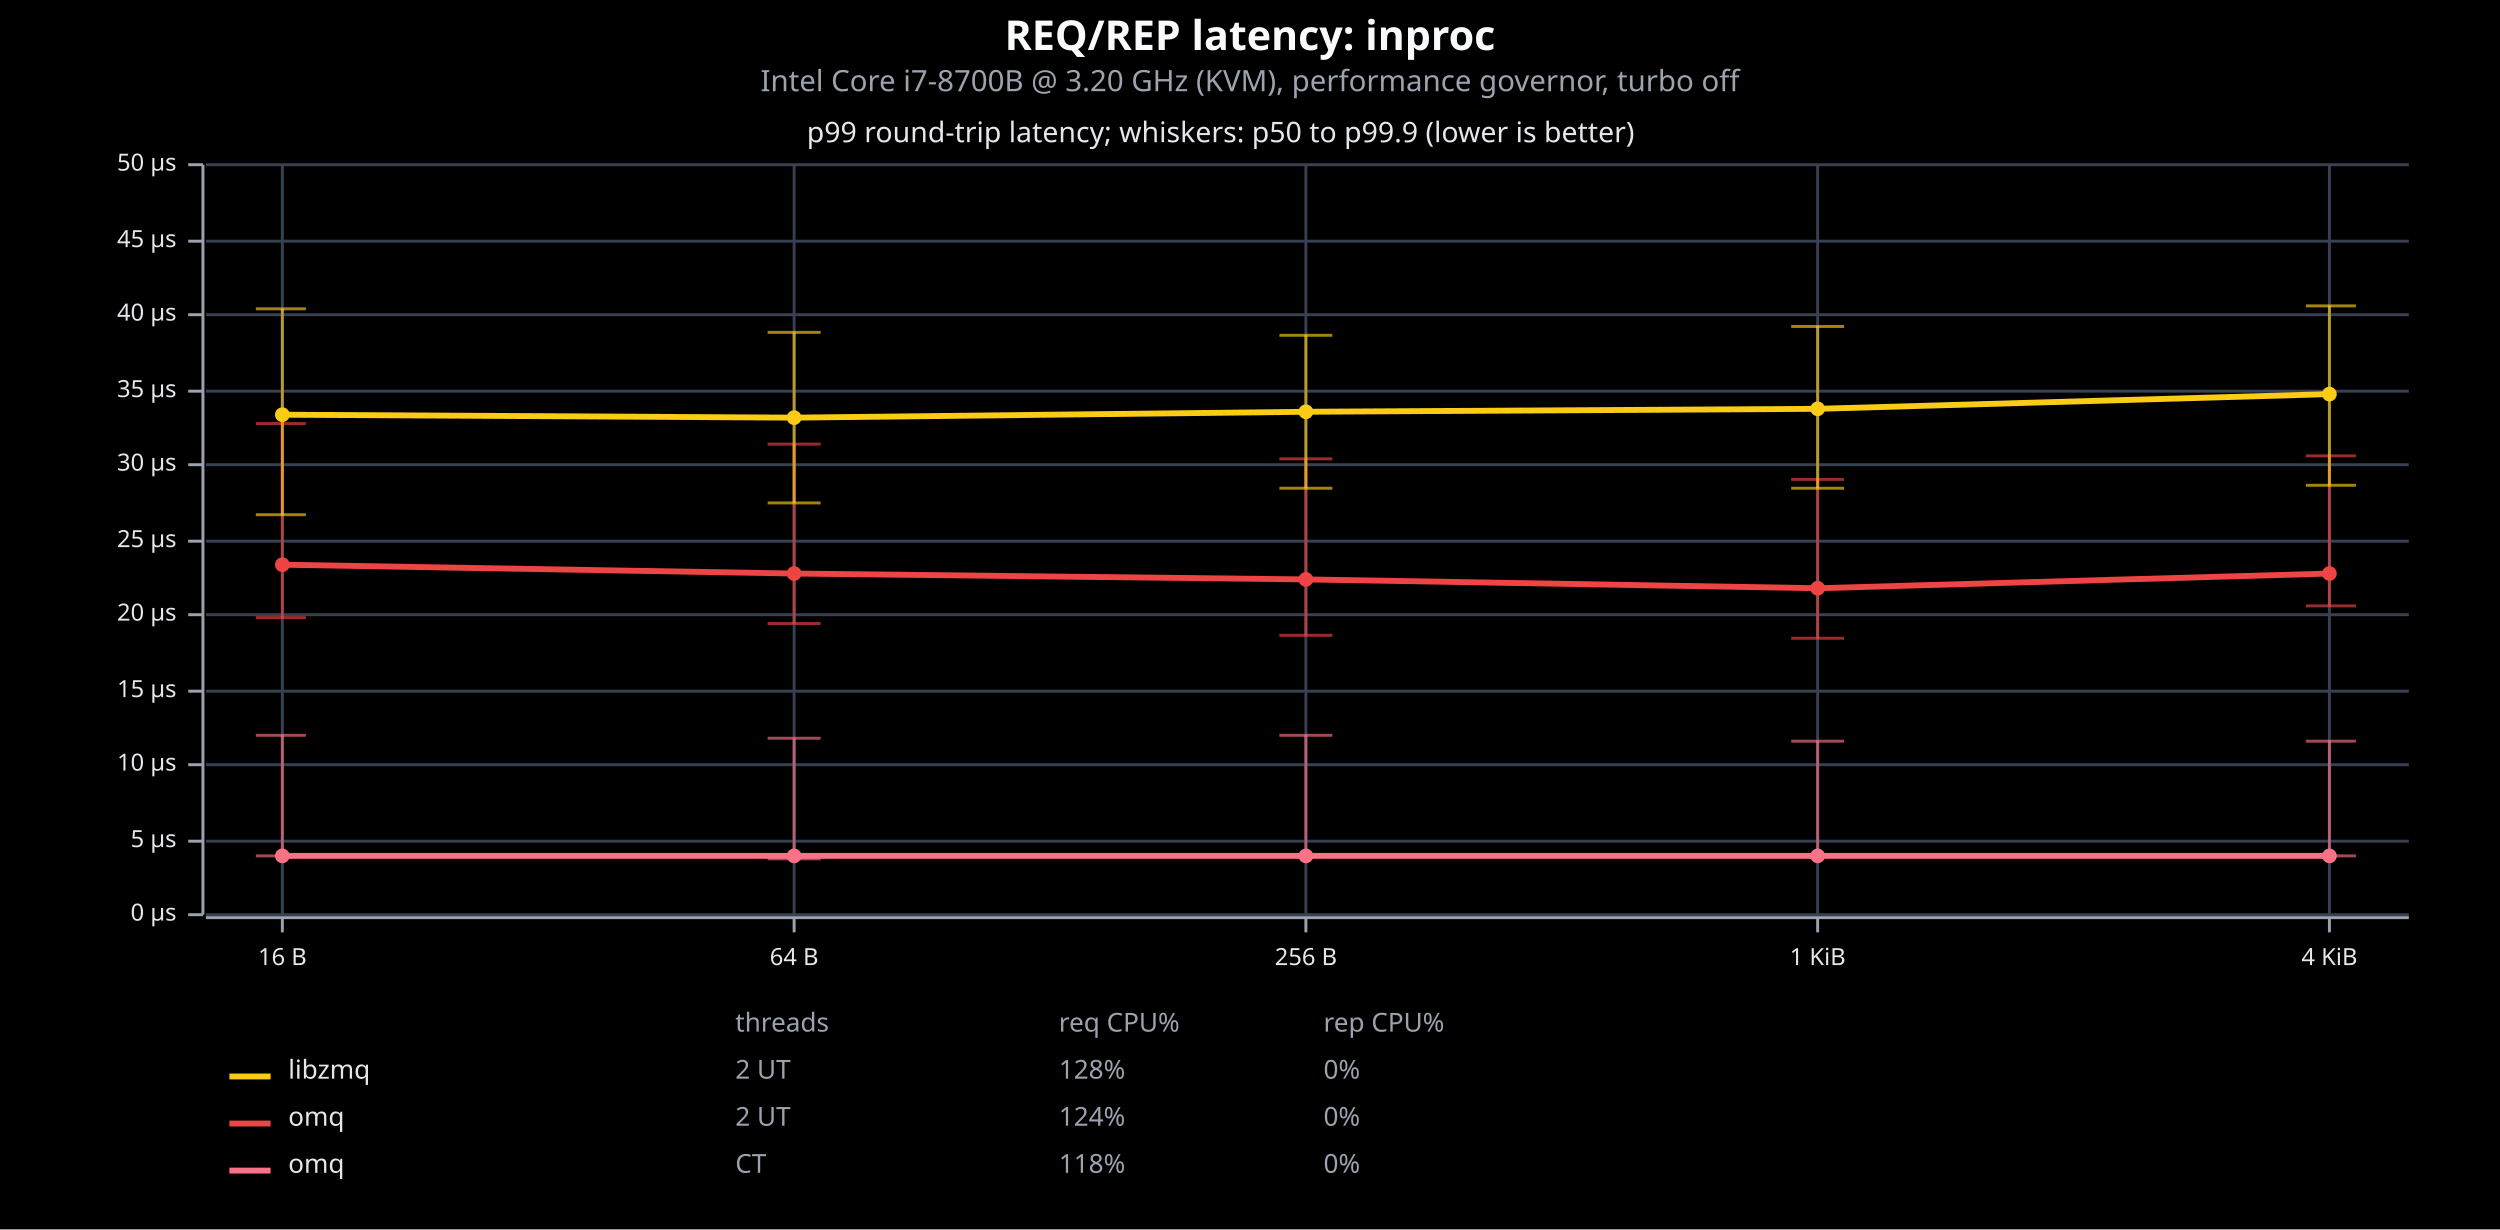
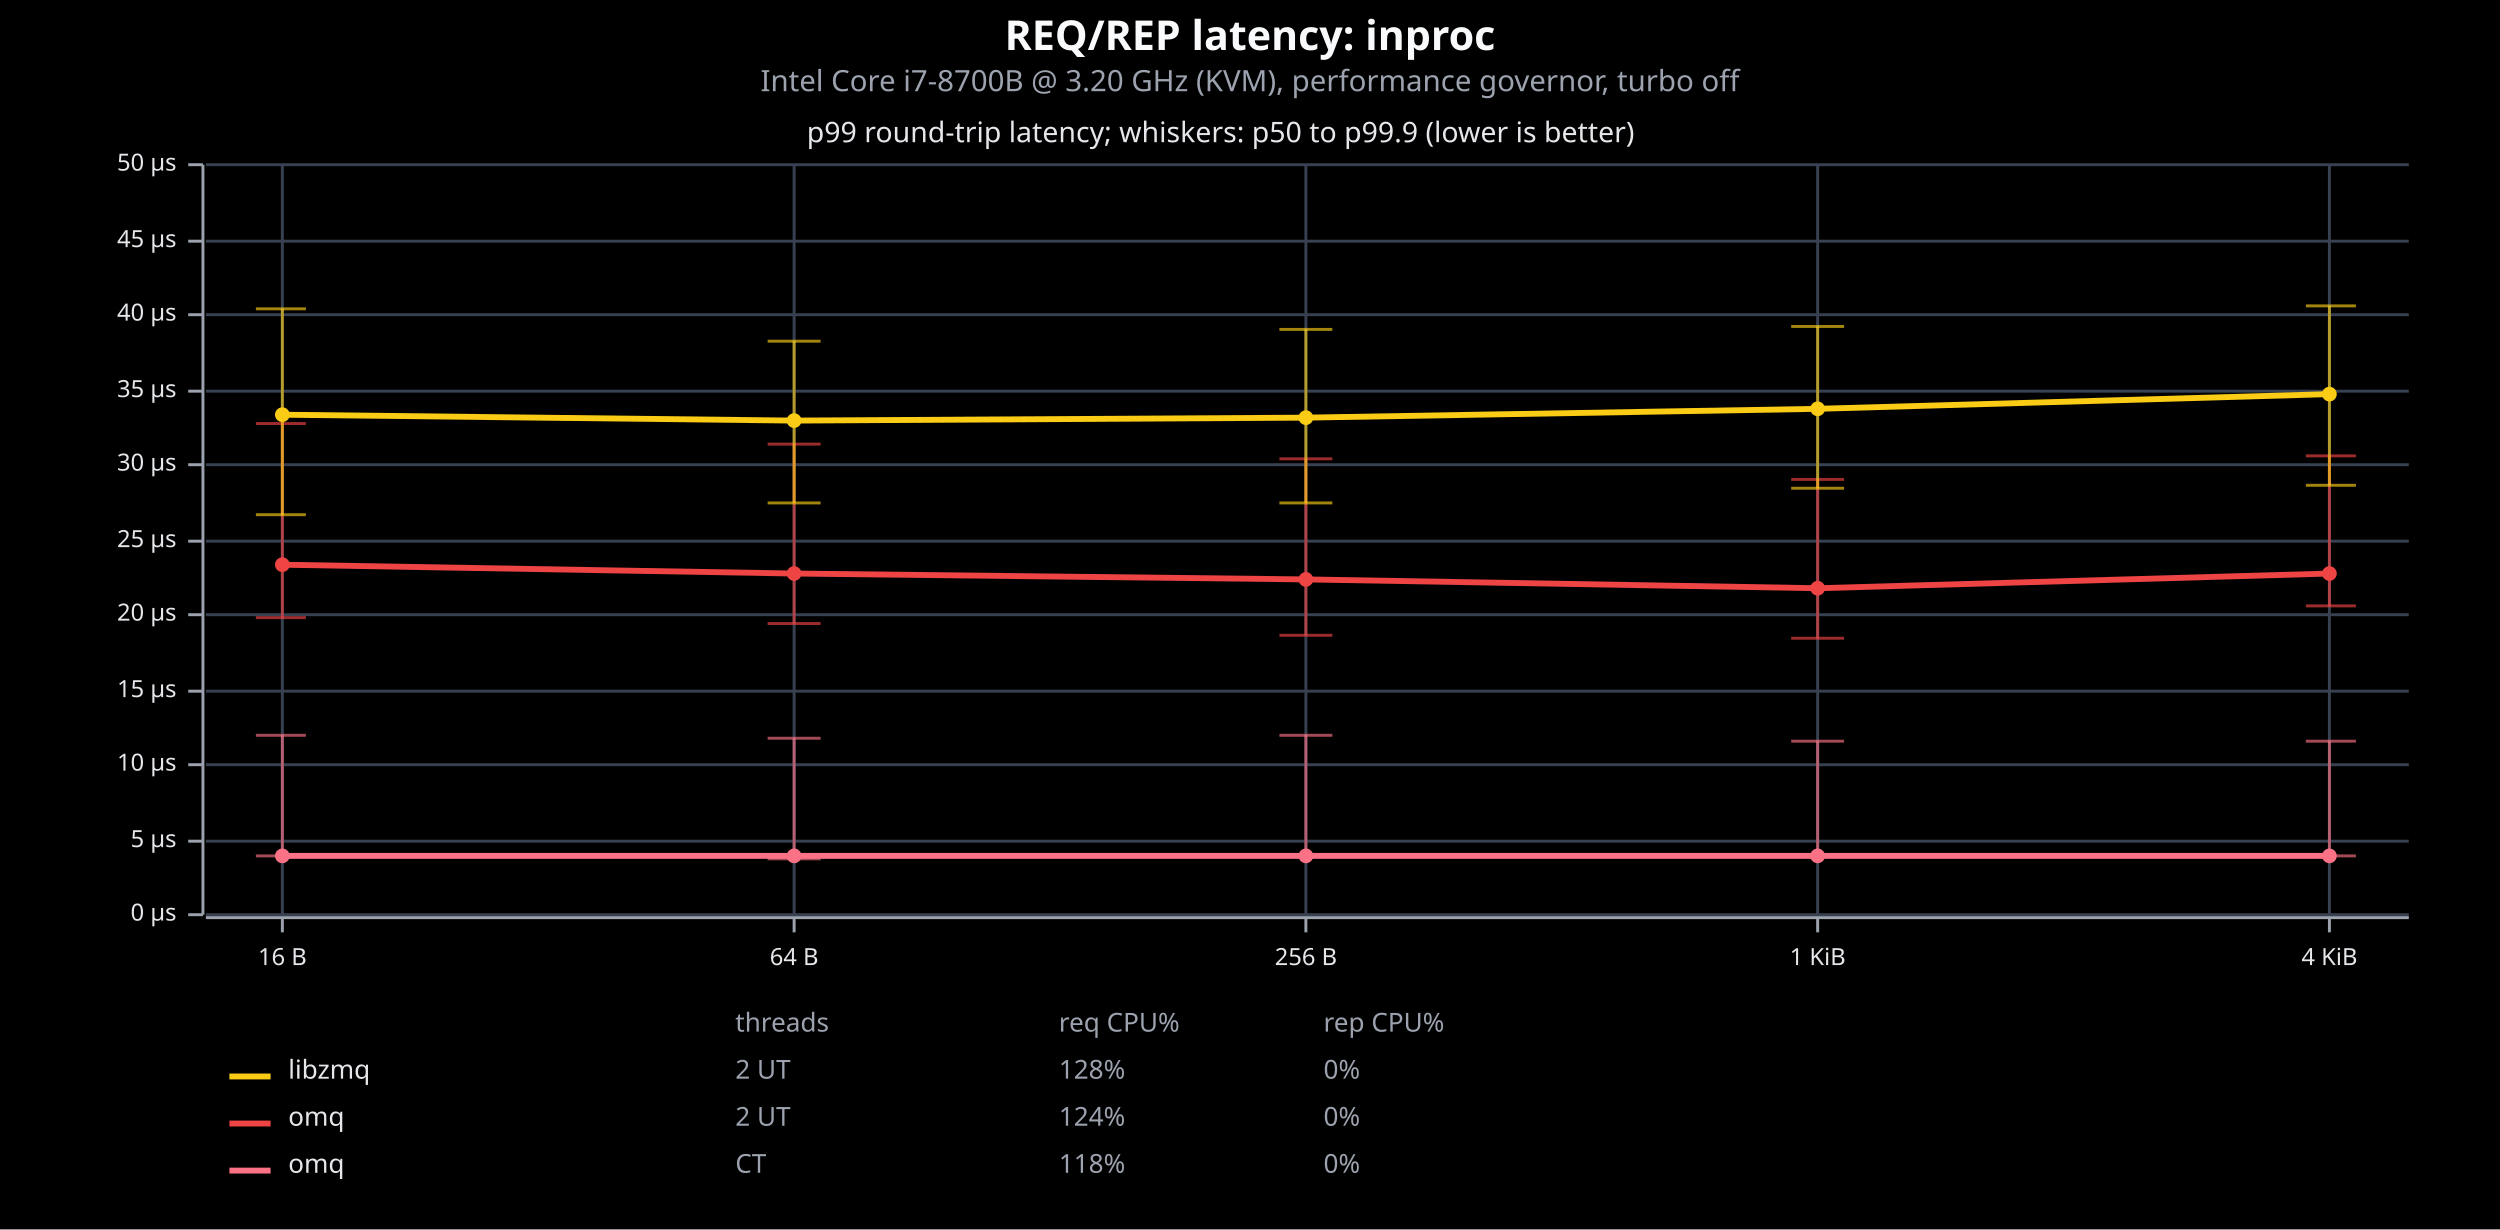
<svg xmlns="http://www.w3.org/2000/svg" viewBox="0 0 850 418" font-family="system-ui, -apple-system, sans-serif">
  <rect x="0" y="0" width="850" height="418" opacity="1" fill="#000000" stroke="none" />
  <text x="425" y="17" text-anchor="middle" font-family="sans-serif" font-size="14" font-weight="bold" fill="#F9FAFB">REQ/REP latency: inproc</text>
  <text x="425" y="31" text-anchor="middle" font-family="sans-serif" font-size="10" fill="#9CA3AF">Intel Core i7-8700B @ 3.20 GHz (KVM), performance governor, turbo off</text>
  <text x="415" y="41" dy="0.76em" text-anchor="middle" font-family="sans-serif" font-size="9.677" opacity="1" fill="#E5E7EB">
p99 round-trip latency; whiskers: p50 to p99.9 (lower is better)
</text>
  <line opacity="1" stroke="#374151" stroke-width="1" x1="96" y1="311" x2="96" y2="56" />
  <line opacity="1" stroke="#374151" stroke-width="1" x1="270" y1="311" x2="270" y2="56" />
  <line opacity="1" stroke="#374151" stroke-width="1" x1="444" y1="311" x2="444" y2="56" />
  <line opacity="1" stroke="#374151" stroke-width="1" x1="618" y1="311" x2="618" y2="56" />
  <line opacity="1" stroke="#374151" stroke-width="1" x1="792" y1="311" x2="792" y2="56" />
  <line opacity="1" stroke="#374151" stroke-width="1" x1="70" y1="311" x2="819" y2="311" />
  <line opacity="1" stroke="#374151" stroke-width="1" x1="70" y1="286" x2="819" y2="286" />
  <line opacity="1" stroke="#374151" stroke-width="1" x1="70" y1="260" x2="819" y2="260" />
  <line opacity="1" stroke="#374151" stroke-width="1" x1="70" y1="235" x2="819" y2="235" />
  <line opacity="1" stroke="#374151" stroke-width="1" x1="70" y1="209" x2="819" y2="209" />
  <line opacity="1" stroke="#374151" stroke-width="1" x1="70" y1="184" x2="819" y2="184" />
  <line opacity="1" stroke="#374151" stroke-width="1" x1="70" y1="158" x2="819" y2="158" />
  <line opacity="1" stroke="#374151" stroke-width="1" x1="70" y1="133" x2="819" y2="133" />
  <line opacity="1" stroke="#374151" stroke-width="1" x1="70" y1="107" x2="819" y2="107" />
  <line opacity="1" stroke="#374151" stroke-width="1" x1="70" y1="82" x2="819" y2="82" />
  <line opacity="1" stroke="#374151" stroke-width="1" x1="70" y1="56" x2="819" y2="56" />
  <polyline fill="none" opacity="1" stroke="#9CA3AF" stroke-width="1" points="69,56 69,311 " />
  <text x="60" y="311" dy="0.5ex" text-anchor="end" font-family="sans-serif" font-size="8.065" opacity="1" fill="#E5E7EB">
0 μs
</text>
  <polyline fill="none" opacity="1" stroke="#9CA3AF" stroke-width="1" points="64,311 69,311 " />
  <text x="60" y="286" dy="0.5ex" text-anchor="end" font-family="sans-serif" font-size="8.065" opacity="1" fill="#E5E7EB">
5 μs
</text>
  <polyline fill="none" opacity="1" stroke="#9CA3AF" stroke-width="1" points="64,286 69,286 " />
  <text x="60" y="260" dy="0.5ex" text-anchor="end" font-family="sans-serif" font-size="8.065" opacity="1" fill="#E5E7EB">
10 μs
</text>
  <polyline fill="none" opacity="1" stroke="#9CA3AF" stroke-width="1" points="64,260 69,260 " />
  <text x="60" y="235" dy="0.5ex" text-anchor="end" font-family="sans-serif" font-size="8.065" opacity="1" fill="#E5E7EB">
15 μs
</text>
  <polyline fill="none" opacity="1" stroke="#9CA3AF" stroke-width="1" points="64,235 69,235 " />
  <text x="60" y="209" dy="0.5ex" text-anchor="end" font-family="sans-serif" font-size="8.065" opacity="1" fill="#E5E7EB">
20 μs
</text>
  <polyline fill="none" opacity="1" stroke="#9CA3AF" stroke-width="1" points="64,209 69,209 " />
  <text x="60" y="184" dy="0.5ex" text-anchor="end" font-family="sans-serif" font-size="8.065" opacity="1" fill="#E5E7EB">
25 μs
</text>
  <polyline fill="none" opacity="1" stroke="#9CA3AF" stroke-width="1" points="64,184 69,184 " />
  <text x="60" y="158" dy="0.5ex" text-anchor="end" font-family="sans-serif" font-size="8.065" opacity="1" fill="#E5E7EB">
30 μs
</text>
  <polyline fill="none" opacity="1" stroke="#9CA3AF" stroke-width="1" points="64,158 69,158 " />
  <text x="60" y="133" dy="0.5ex" text-anchor="end" font-family="sans-serif" font-size="8.065" opacity="1" fill="#E5E7EB">
35 μs
</text>
  <polyline fill="none" opacity="1" stroke="#9CA3AF" stroke-width="1" points="64,133 69,133 " />
  <text x="60" y="107" dy="0.5ex" text-anchor="end" font-family="sans-serif" font-size="8.065" opacity="1" fill="#E5E7EB">
40 μs
</text>
  <polyline fill="none" opacity="1" stroke="#9CA3AF" stroke-width="1" points="64,107 69,107 " />
  <text x="60" y="82" dy="0.5ex" text-anchor="end" font-family="sans-serif" font-size="8.065" opacity="1" fill="#E5E7EB">
45 μs
</text>
  <polyline fill="none" opacity="1" stroke="#9CA3AF" stroke-width="1" points="64,82 69,82 " />
  <text x="60" y="56" dy="0.5ex" text-anchor="end" font-family="sans-serif" font-size="8.065" opacity="1" fill="#E5E7EB">
50 μs
</text>
  <polyline fill="none" opacity="1" stroke="#9CA3AF" stroke-width="1" points="64,56 69,56 " />
  <polyline fill="none" opacity="1" stroke="#9CA3AF" stroke-width="1" points="70,312 819,312 " />
  <text x="96" y="322" dy="0.76em" text-anchor="middle" font-family="sans-serif" font-size="8.065" opacity="1" fill="#E5E7EB">
16 B
</text>
  <polyline fill="none" opacity="1" stroke="#9CA3AF" stroke-width="1" points="96,312 96,317 " />
  <text x="270" y="322" dy="0.76em" text-anchor="middle" font-family="sans-serif" font-size="8.065" opacity="1" fill="#E5E7EB">
64 B
</text>
  <polyline fill="none" opacity="1" stroke="#9CA3AF" stroke-width="1" points="270,312 270,317 " />
  <text x="444" y="322" dy="0.76em" text-anchor="middle" font-family="sans-serif" font-size="8.065" opacity="1" fill="#E5E7EB">
256 B
</text>
  <polyline fill="none" opacity="1" stroke="#9CA3AF" stroke-width="1" points="444,312 444,317 " />
  <text x="618" y="322" dy="0.76em" text-anchor="middle" font-family="sans-serif" font-size="8.065" opacity="1" fill="#E5E7EB">
1 KiB
</text>
  <polyline fill="none" opacity="1" stroke="#9CA3AF" stroke-width="1" points="618,312 618,317 " />
  <text x="792" y="322" dy="0.76em" text-anchor="middle" font-family="sans-serif" font-size="8.065" opacity="1" fill="#E5E7EB">
4 KiB
</text>
  <polyline fill="none" opacity="1" stroke="#9CA3AF" stroke-width="1" points="792,312 792,317 " />
  <polyline fill="none" opacity="0.65" stroke="#FB7185" stroke-width="1" points="96,291 96,250 " />
  <polyline fill="none" opacity="0.65" stroke="#FB7185" stroke-width="1" points="87,291 104,291 " />
  <polyline fill="none" opacity="0.65" stroke="#FB7185" stroke-width="1" points="87,250 104,250 " />
  <polyline fill="none" opacity="0.65" stroke="#FB7185" stroke-width="1" points="270,292 270,251 " />
  <polyline fill="none" opacity="0.65" stroke="#FB7185" stroke-width="1" points="261,292 279,292 " />
  <polyline fill="none" opacity="0.65" stroke="#FB7185" stroke-width="1" points="261,251 279,251 " />
  <polyline fill="none" opacity="0.65" stroke="#FB7185" stroke-width="1" points="444,291 444,250 " />
  <polyline fill="none" opacity="0.65" stroke="#FB7185" stroke-width="1" points="435,291 453,291 " />
  <polyline fill="none" opacity="0.65" stroke="#FB7185" stroke-width="1" points="435,250 453,250 " />
  <polyline fill="none" opacity="0.65" stroke="#FB7185" stroke-width="1" points="618,291 618,252 " />
  <polyline fill="none" opacity="0.65" stroke="#FB7185" stroke-width="1" points="609,291 627,291 " />
  <polyline fill="none" opacity="0.65" stroke="#FB7185" stroke-width="1" points="609,252 627,252 " />
  <polyline fill="none" opacity="0.65" stroke="#FB7185" stroke-width="1" points="792,291 792,252 " />
  <polyline fill="none" opacity="0.65" stroke="#FB7185" stroke-width="1" points="784,291 801,291 " />
  <polyline fill="none" opacity="0.65" stroke="#FB7185" stroke-width="1" points="784,252 801,252 " />
  <polyline fill="none" opacity="0.65" stroke="#EF4444" stroke-width="1" points="96,210 96,144 " />
  <polyline fill="none" opacity="0.65" stroke="#EF4444" stroke-width="1" points="87,210 104,210 " />
  <polyline fill="none" opacity="0.65" stroke="#EF4444" stroke-width="1" points="87,144 104,144 " />
  <polyline fill="none" opacity="0.65" stroke="#EF4444" stroke-width="1" points="270,212 270,151 " />
  <polyline fill="none" opacity="0.65" stroke="#EF4444" stroke-width="1" points="261,212 279,212 " />
  <polyline fill="none" opacity="0.65" stroke="#EF4444" stroke-width="1" points="261,151 279,151 " />
  <polyline fill="none" opacity="0.65" stroke="#EF4444" stroke-width="1" points="444,216 444,156 " />
  <polyline fill="none" opacity="0.65" stroke="#EF4444" stroke-width="1" points="435,216 453,216 " />
  <polyline fill="none" opacity="0.65" stroke="#EF4444" stroke-width="1" points="435,156 453,156 " />
  <polyline fill="none" opacity="0.65" stroke="#EF4444" stroke-width="1" points="618,217 618,163 " />
  <polyline fill="none" opacity="0.65" stroke="#EF4444" stroke-width="1" points="609,217 627,217 " />
  <polyline fill="none" opacity="0.65" stroke="#EF4444" stroke-width="1" points="609,163 627,163 " />
  <polyline fill="none" opacity="0.65" stroke="#EF4444" stroke-width="1" points="792,206 792,155 " />
  <polyline fill="none" opacity="0.65" stroke="#EF4444" stroke-width="1" points="784,206 801,206 " />
  <polyline fill="none" opacity="0.65" stroke="#EF4444" stroke-width="1" points="784,155 801,155 " />
  <polyline fill="none" opacity="0.65" stroke="#FACC15" stroke-width="1" points="96,175 96,105 " />
  <polyline fill="none" opacity="0.65" stroke="#FACC15" stroke-width="1" points="87,175 104,175 " />
  <polyline fill="none" opacity="0.65" stroke="#FACC15" stroke-width="1" points="87,105 104,105 " />
-   <polyline fill="none" opacity="0.65" stroke="#FACC15" stroke-width="1" points="270,171 270,113 " />
+   <polyline fill="none" opacity="0.65" stroke="#FACC15" stroke-width="1" points="270,171 270,116 " />
  <polyline fill="none" opacity="0.65" stroke="#FACC15" stroke-width="1" points="261,171 279,171 " />
-   <polyline fill="none" opacity="0.65" stroke="#FACC15" stroke-width="1" points="261,113 279,113 " />
-   <polyline fill="none" opacity="0.65" stroke="#FACC15" stroke-width="1" points="444,166 444,114 " />
-   <polyline fill="none" opacity="0.65" stroke="#FACC15" stroke-width="1" points="435,166 453,166 " />
-   <polyline fill="none" opacity="0.65" stroke="#FACC15" stroke-width="1" points="435,114 453,114 " />
+   <polyline fill="none" opacity="0.65" stroke="#FACC15" stroke-width="1" points="261,116 279,116 " />
+   <polyline fill="none" opacity="0.65" stroke="#FACC15" stroke-width="1" points="444,171 444,112 " />
+   <polyline fill="none" opacity="0.65" stroke="#FACC15" stroke-width="1" points="435,171 453,171 " />
+   <polyline fill="none" opacity="0.65" stroke="#FACC15" stroke-width="1" points="435,112 453,112 " />
  <polyline fill="none" opacity="0.65" stroke="#FACC15" stroke-width="1" points="618,166 618,111 " />
  <polyline fill="none" opacity="0.65" stroke="#FACC15" stroke-width="1" points="609,166 627,166 " />
  <polyline fill="none" opacity="0.65" stroke="#FACC15" stroke-width="1" points="609,111 627,111 " />
  <polyline fill="none" opacity="0.65" stroke="#FACC15" stroke-width="1" points="792,165 792,104 " />
  <polyline fill="none" opacity="0.65" stroke="#FACC15" stroke-width="1" points="784,165 801,165 " />
  <polyline fill="none" opacity="0.65" stroke="#FACC15" stroke-width="1" points="784,104 801,104 " />
  <polyline fill="none" opacity="1" stroke="#FB7185" stroke-width="2" points="96,291 270,291 444,291 618,291 792,291 " />
  <circle cx="96" cy="291" r="2.5" opacity="1" fill="#FB7185" stroke="none" stroke-width="1" />
  <circle cx="270" cy="291" r="2.5" opacity="1" fill="#FB7185" stroke="none" stroke-width="1" />
  <circle cx="444" cy="291" r="2.5" opacity="1" fill="#FB7185" stroke="none" stroke-width="1" />
  <circle cx="618" cy="291" r="2.5" opacity="1" fill="#FB7185" stroke="none" stroke-width="1" />
  <circle cx="792" cy="291" r="2.5" opacity="1" fill="#FB7185" stroke="none" stroke-width="1" />
  <polyline fill="none" opacity="1" stroke="#EF4444" stroke-width="2" points="96,192 270,195 444,197 618,200 792,195 " />
  <circle cx="96" cy="192" r="2.5" opacity="1" fill="#EF4444" stroke="none" stroke-width="1" />
  <circle cx="270" cy="195" r="2.5" opacity="1" fill="#EF4444" stroke="none" stroke-width="1" />
  <circle cx="444" cy="197" r="2.5" opacity="1" fill="#EF4444" stroke="none" stroke-width="1" />
  <circle cx="618" cy="200" r="2.5" opacity="1" fill="#EF4444" stroke="none" stroke-width="1" />
  <circle cx="792" cy="195" r="2.5" opacity="1" fill="#EF4444" stroke="none" stroke-width="1" />
-   <polyline fill="none" opacity="1" stroke="#FACC15" stroke-width="2" points="96,141 270,142 444,140 618,139 792,134 " />
+   <polyline fill="none" opacity="1" stroke="#FACC15" stroke-width="2" points="96,141 270,143 444,142 618,139 792,134 " />
  <circle cx="96" cy="141" r="2.5" opacity="1" fill="#FACC15" stroke="none" stroke-width="1" />
-   <circle cx="270" cy="142" r="2.5" opacity="1" fill="#FACC15" stroke="none" stroke-width="1" />
-   <circle cx="444" cy="140" r="2.5" opacity="1" fill="#FACC15" stroke="none" stroke-width="1" />
+   <circle cx="270" cy="143" r="2.5" opacity="1" fill="#FACC15" stroke="none" stroke-width="1" />
+   <circle cx="444" cy="142" r="2.5" opacity="1" fill="#FACC15" stroke="none" stroke-width="1" />
  <circle cx="618" cy="139" r="2.5" opacity="1" fill="#FACC15" stroke="none" stroke-width="1" />
  <circle cx="792" cy="134" r="2.5" opacity="1" fill="#FACC15" stroke="none" stroke-width="1" />
  <text x="250" y="344" dy="0.76em" text-anchor="start" font-family="sans-serif" font-size="8.871" opacity="1" fill="#9CA3AF">
threads
</text>
  <text x="360" y="344" dy="0.76em" text-anchor="start" font-family="sans-serif" font-size="8.871" opacity="1" fill="#9CA3AF">
req CPU%
</text>
  <text x="450" y="344" dy="0.76em" text-anchor="start" font-family="sans-serif" font-size="8.871" opacity="1" fill="#9CA3AF">
rep CPU%
</text>
  <polyline fill="none" opacity="1" stroke="#FACC15" stroke-width="2" points="78,366 92,366 " />
  <text x="98" y="360" dy="0.76em" text-anchor="start" font-family="sans-serif" font-size="8.871" opacity="1" fill="#E5E7EB">
libzmq
</text>
  <text x="250" y="360" dy="0.76em" text-anchor="start" font-family="sans-serif" font-size="8.871" opacity="1" fill="#9CA3AF">
2 UT
</text>
  <text x="360" y="360" dy="0.76em" text-anchor="start" font-family="sans-serif" font-size="8.871" opacity="1" fill="#9CA3AF">
128%
</text>
  <text x="450" y="360" dy="0.76em" text-anchor="start" font-family="sans-serif" font-size="8.871" opacity="1" fill="#9CA3AF">
0%
</text>
  <polyline fill="none" opacity="1" stroke="#EF4444" stroke-width="2" points="78,382 92,382 " />
  <text x="98" y="376" dy="0.76em" text-anchor="start" font-family="sans-serif" font-size="8.871" opacity="1" fill="#E5E7EB">
omq
</text>
  <text x="250" y="376" dy="0.76em" text-anchor="start" font-family="sans-serif" font-size="8.871" opacity="1" fill="#9CA3AF">
2 UT
</text>
  <text x="360" y="376" dy="0.76em" text-anchor="start" font-family="sans-serif" font-size="8.871" opacity="1" fill="#9CA3AF">
124%
</text>
  <text x="450" y="376" dy="0.76em" text-anchor="start" font-family="sans-serif" font-size="8.871" opacity="1" fill="#9CA3AF">
0%
</text>
  <polyline fill="none" opacity="1" stroke="#FB7185" stroke-width="2" points="78,398 92,398 " />
  <text x="98" y="392" dy="0.76em" text-anchor="start" font-family="sans-serif" font-size="8.871" opacity="1" fill="#E5E7EB">
omq
</text>
  <text x="250" y="392" dy="0.76em" text-anchor="start" font-family="sans-serif" font-size="8.871" opacity="1" fill="#9CA3AF">
CT
</text>
  <text x="360" y="392" dy="0.76em" text-anchor="start" font-family="sans-serif" font-size="8.871" opacity="1" fill="#9CA3AF">
118%
</text>
  <text x="450" y="392" dy="0.76em" text-anchor="start" font-family="sans-serif" font-size="8.871" opacity="1" fill="#9CA3AF">
0%
</text>
</svg>
